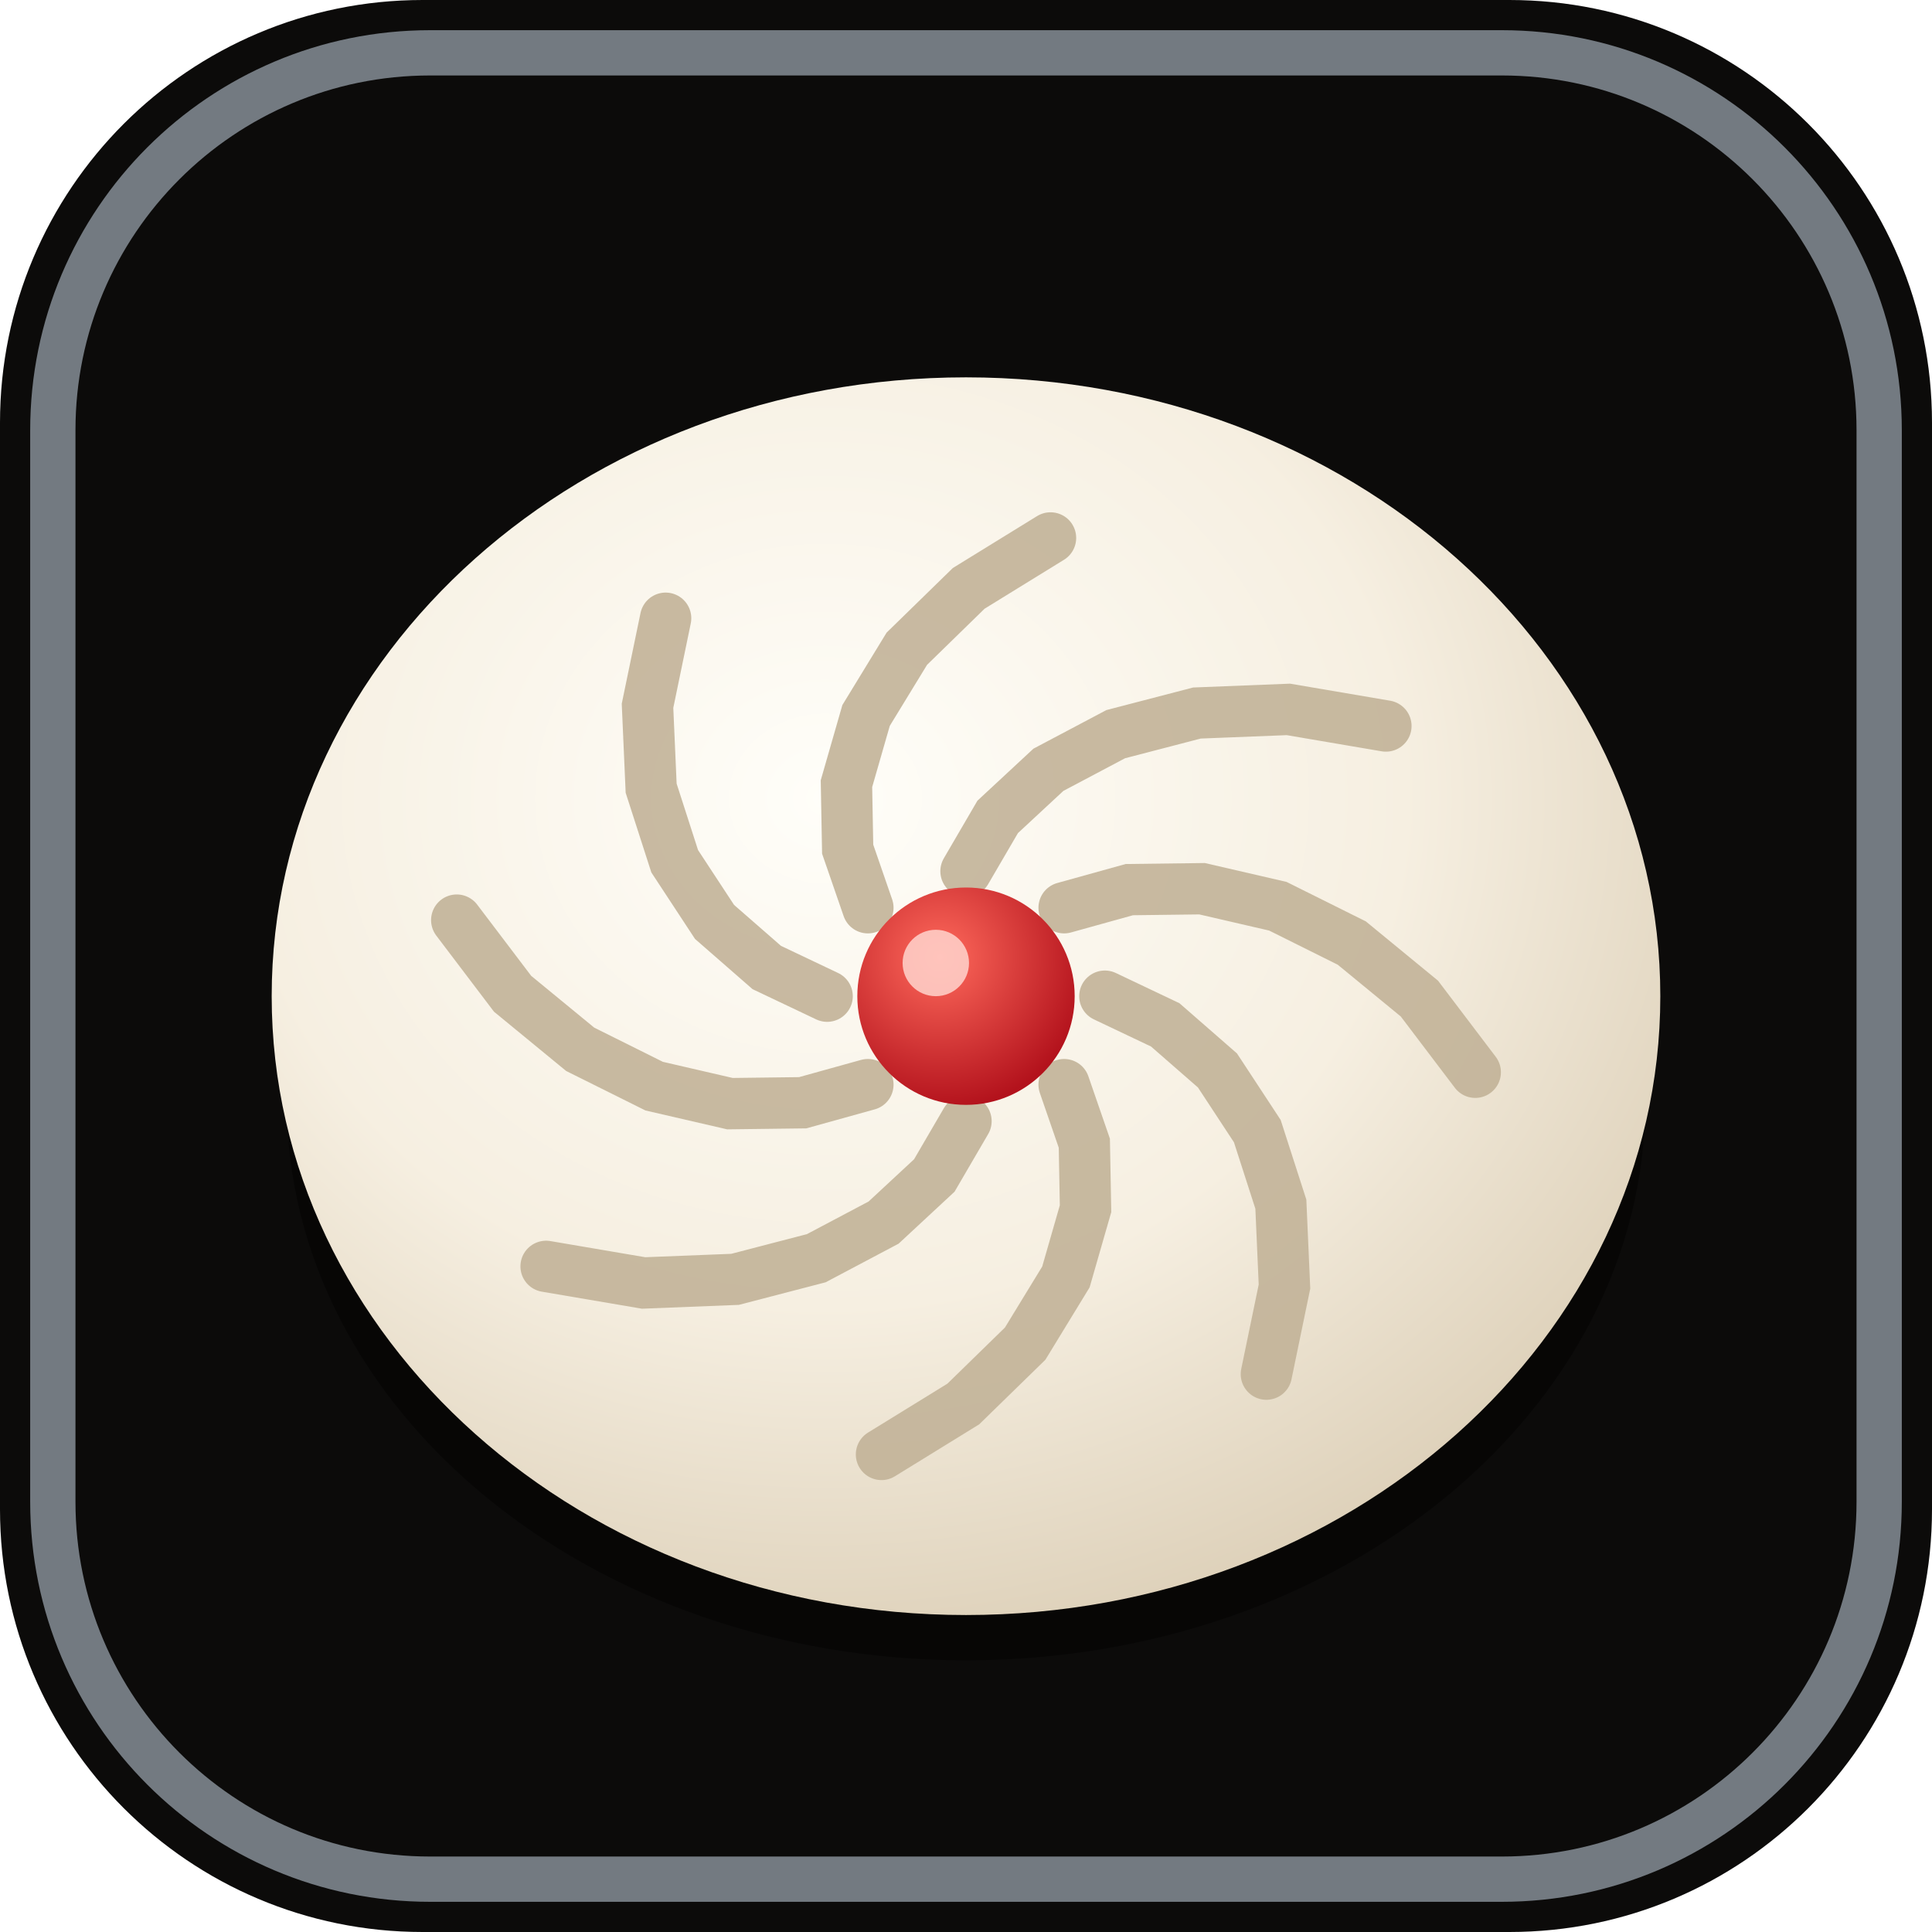
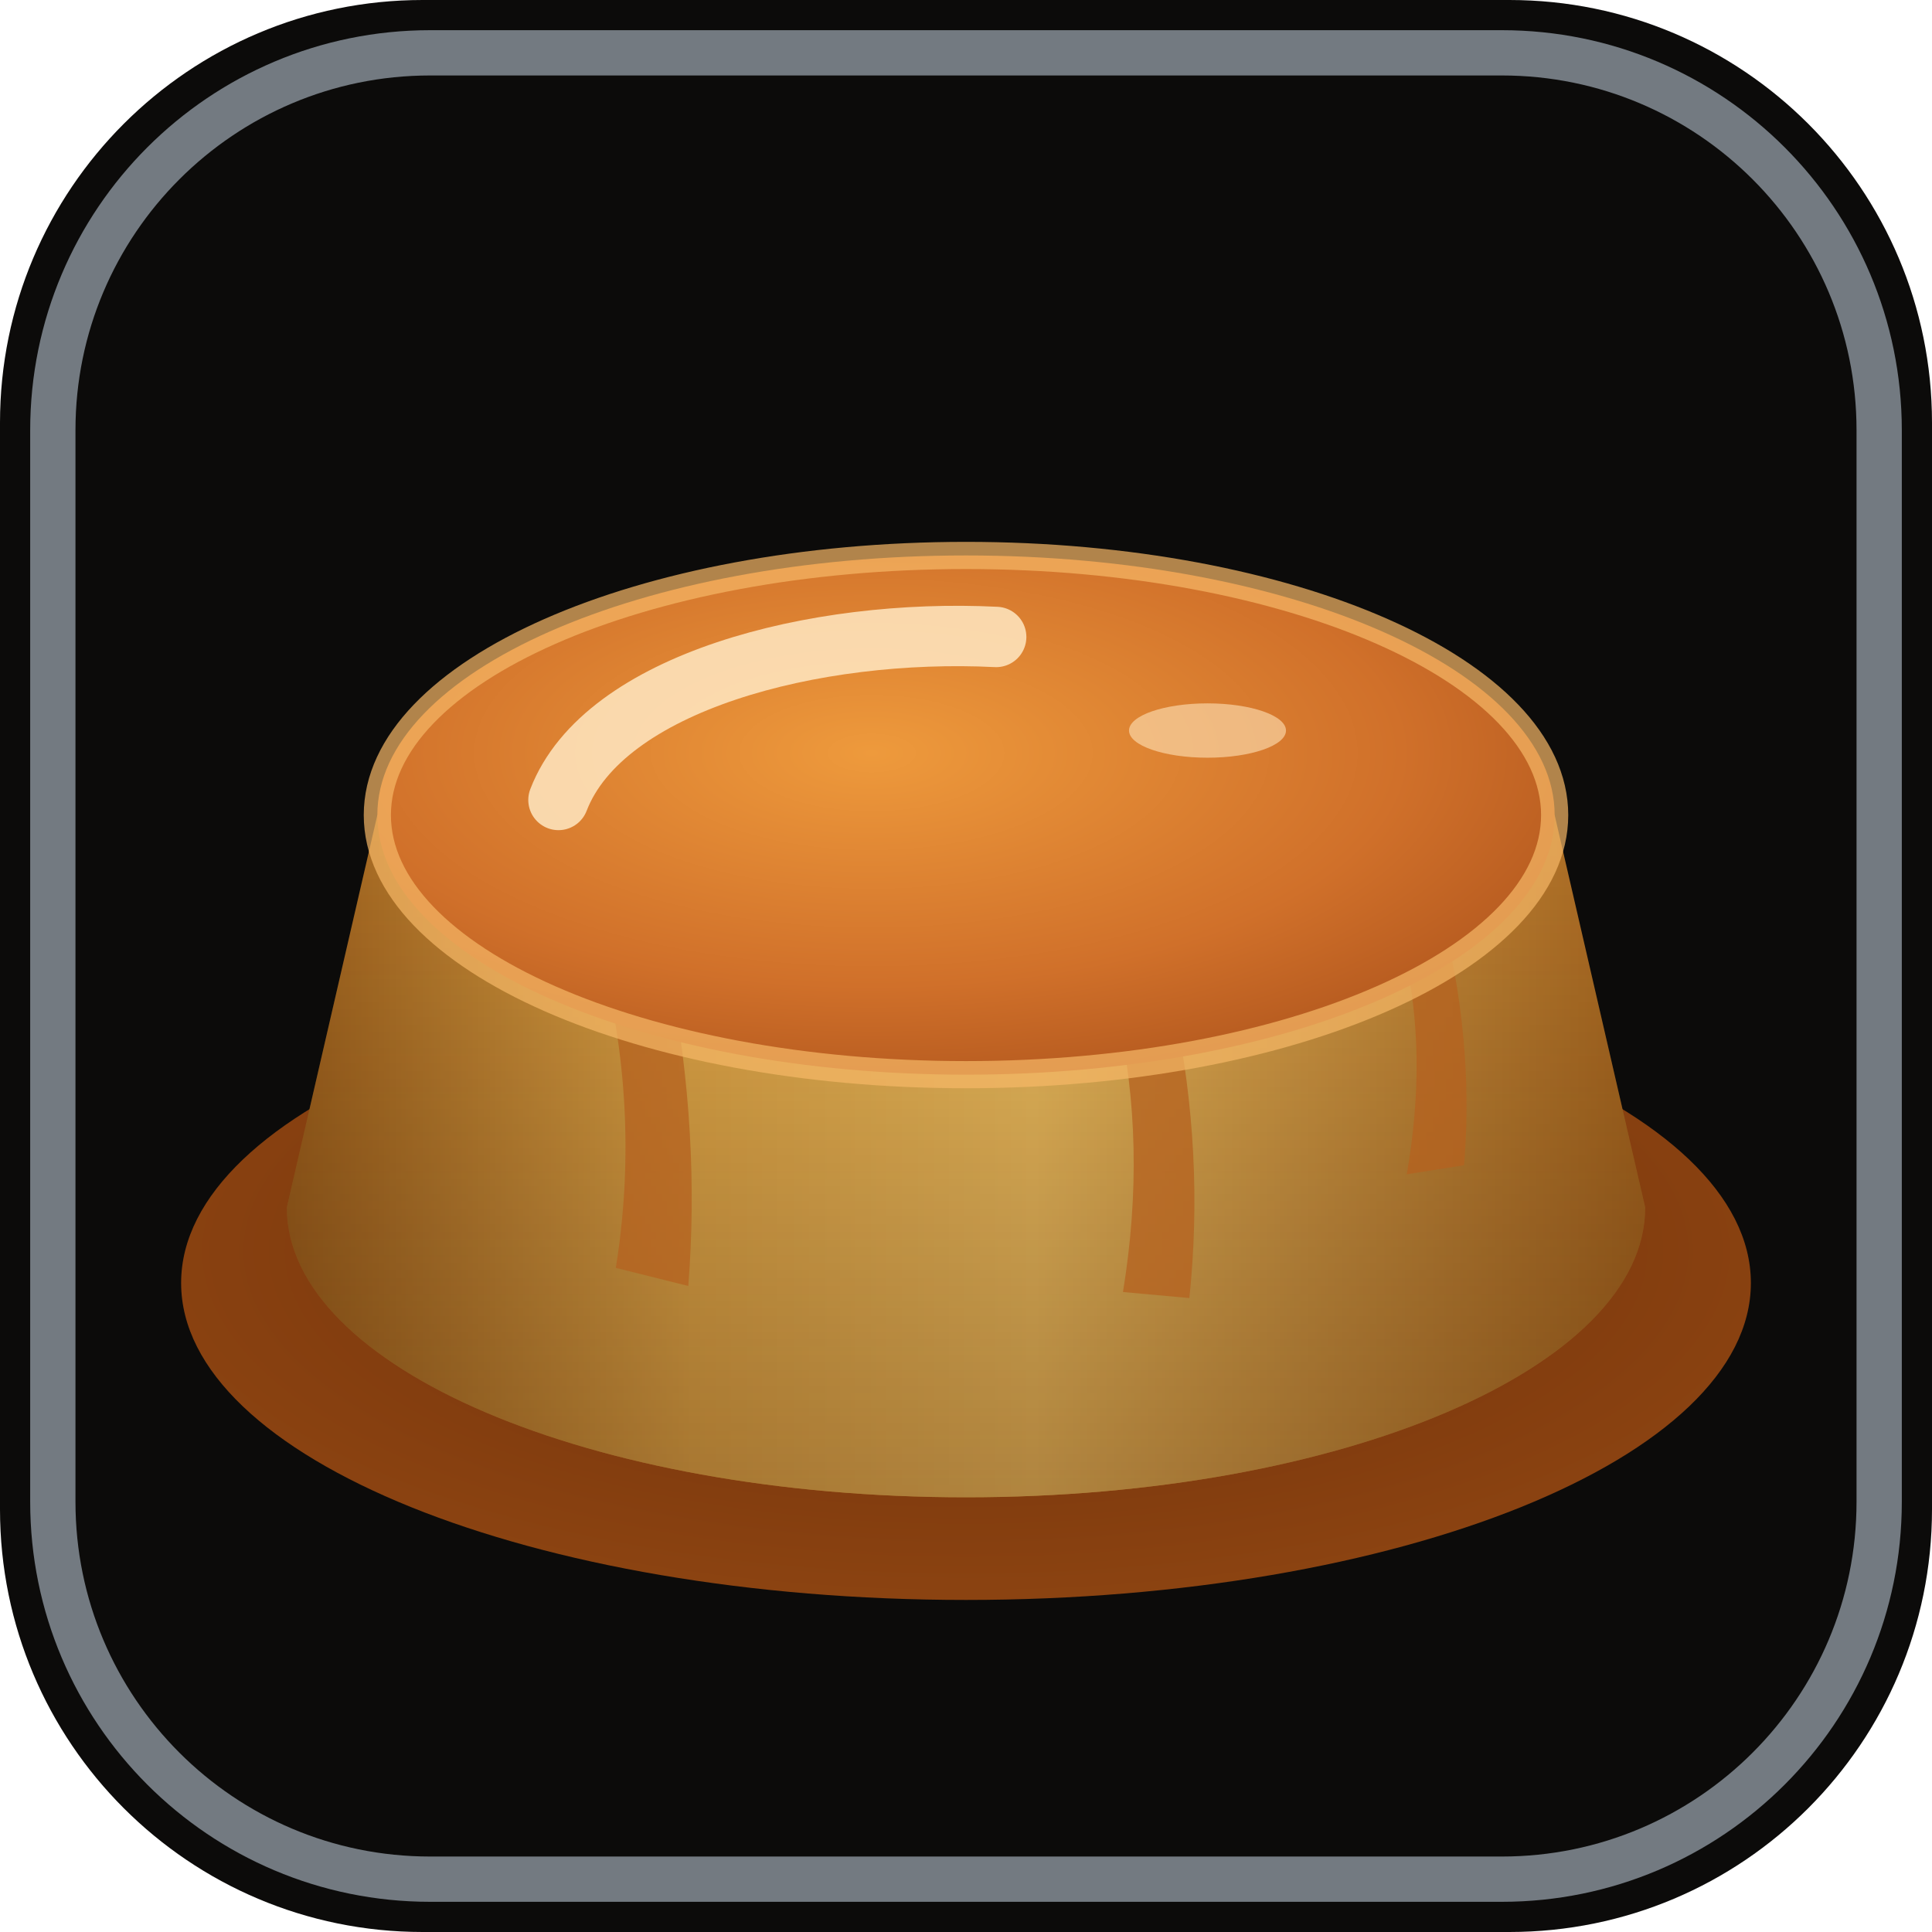
<svg xmlns="http://www.w3.org/2000/svg" viewBox="0 0 64 64">
  <defs>
-     <radialGradient id="bun" cx="0.4" cy="0.34" r="0.75">
-       <stop offset="0" stop-color="#FFFEF9" />
-       <stop offset="0.55" stop-color="#F6EFE1" />
-       <stop offset="1" stop-color="#D9CBB2" />
+     <linearGradient id="side" x1="0" x2="1" y1="0" y2="0">
+       <stop offset="0" stop-color="#9C5E1B" />
+       <stop offset="0.3" stop-color="#E2A848" />
+       <stop offset="0.55" stop-color="#F0BE5E" />
+       <stop offset="1" stop-color="#A7651E" />
+     </linearGradient>
+     <linearGradient id="shade" x1="0" x2="0" y1="0" y2="1">
+       <stop offset="0" stop-color="#000" stop-opacity="0" />
+       <stop offset="1" stop-color="#3A1A05" stop-opacity="0.35" />
+     </linearGradient>
+     <radialGradient id="top" cx="0.42" cy="0.38" r="0.75">
+       <stop offset="0" stop-color="#EE9A3C" />
+       <stop offset="0.6" stop-color="#D0702A" />
+       <stop offset="1" stop-color="#A9501A" />
    </radialGradient>
-     <radialGradient id="knot" cx="0.38" cy="0.32" r="0.7">
-       <stop offset="0" stop-color="#FF6A5C" />
-       <stop offset="1" stop-color="#B3121C" />
+     <radialGradient id="pool" cx="0.5" cy="0.45" r="0.6">
+       <stop offset="0" stop-color="#6E2E08" />
+       <stop offset="1" stop-color="#8E4512" />
    </radialGradient>
  </defs>
  <rect width="64" height="64" rx="14" fill="#0C0B0A" />
  <rect x="1.75" y="1.75" width="60.5" height="60.5" rx="12.5" fill="none" stroke="#737A81" stroke-width="1.5" />
-   <ellipse cx="32" cy="36.5" rx="22.5" ry="18.5" fill="#000" opacity="0.45" />
-   <ellipse cx="32" cy="33" rx="23" ry="20.5" fill="url(#bun)" />
-   <g fill="none" stroke="#C2B398" stroke-width="1.7" stroke-linecap="round" opacity="0.9">
-     <path d="M36.60,33.00 L38.60,33.95 L40.33,35.46 L41.65,37.47 L42.43,39.89 L42.55,42.62 L41.95,45.52" />
-     <path d="M35.25,35.93 L35.92,37.87 L35.96,40.04 L35.31,42.30 L33.96,44.51 L31.91,46.51 L29.20,48.18" />
-     <path d="M32.00,37.14 L30.95,38.94 L29.27,40.50 L27.04,41.68 L24.35,42.38 L21.32,42.50 L18.09,41.95" />
-     <path d="M28.75,35.93 L26.59,36.53 L24.18,36.56 L21.67,35.98 L19.22,34.76 L16.98,32.92 L15.13,30.48" />
-     <path d="M27.40,33.00 L25.40,32.05 L23.67,30.54 L22.35,28.53 L21.57,26.11 L21.45,23.38 L22.05,20.48" />
-     <path d="M28.75,30.07 L28.08,28.13 L28.04,25.96 L28.69,23.70 L30.04,21.49 L32.09,19.49 L34.80,17.82" />
-     <path d="M32.00,28.86 L33.05,27.06 L34.73,25.50 L36.96,24.32 L39.65,23.62 L42.68,23.50 L45.91,24.05" />
-     <path d="M35.25,30.07 L37.41,29.47 L39.82,29.44 L42.33,30.02 L44.78,31.24 L47.02,33.08 L48.87,35.52" />
+   <ellipse cx="32" cy="42.5" rx="26" ry="10.5" fill="url(#pool)" />
+   <path d="M12.5,27 L9.5,40 A22.5,9.6 0 0 0 54.5,40 L51.5,27 Z" fill="url(#side)" />
+   <path d="M12.5,27 L9.5,40 A22.5,9.6 0 0 0 54.5,40 L51.5,27 Z" fill="url(#shade)" />
+   <g fill="#B5621F" opacity="0.75">
+     <path d="M20,32 q1.2,5 0.4,10 l2.4,0.6 q0.4,-5 -0.6,-10.3 z" />
+     <path d="M37,33.5 q1,4.4 0.2,9.3 l2.2,0.2 q0.5,-4.8 -0.5,-9.6 z" />
+     <path d="M46.5,31.5 q0.8,3.4 0.1,7.4 l1.9,-0.3 q0.3,-3.6 -0.5,-7.3 z" />
  </g>
-   <circle cx="32" cy="33" r="3.6" fill="url(#knot)" />
-   <circle cx="31" cy="31.9" r="1.1" fill="#FFD3CC" opacity="0.85" />
+   <ellipse cx="32" cy="27" rx="19.5" ry="8.6" fill="url(#top)" />
+   <ellipse cx="32" cy="27" rx="19.5" ry="8.6" fill="none" stroke="#F6B866" stroke-width="0.9" opacity="0.7" />
+   <path d="M18.5,26.5 C20,22.6 27,20.8 33,21.1" fill="none" stroke="#FFE7C2" stroke-width="2" stroke-linecap="round" opacity="0.85" />
+   <ellipse cx="40" cy="24.2" rx="2.6" ry="0.9" fill="#FFE2B8" opacity="0.6" />
</svg>
